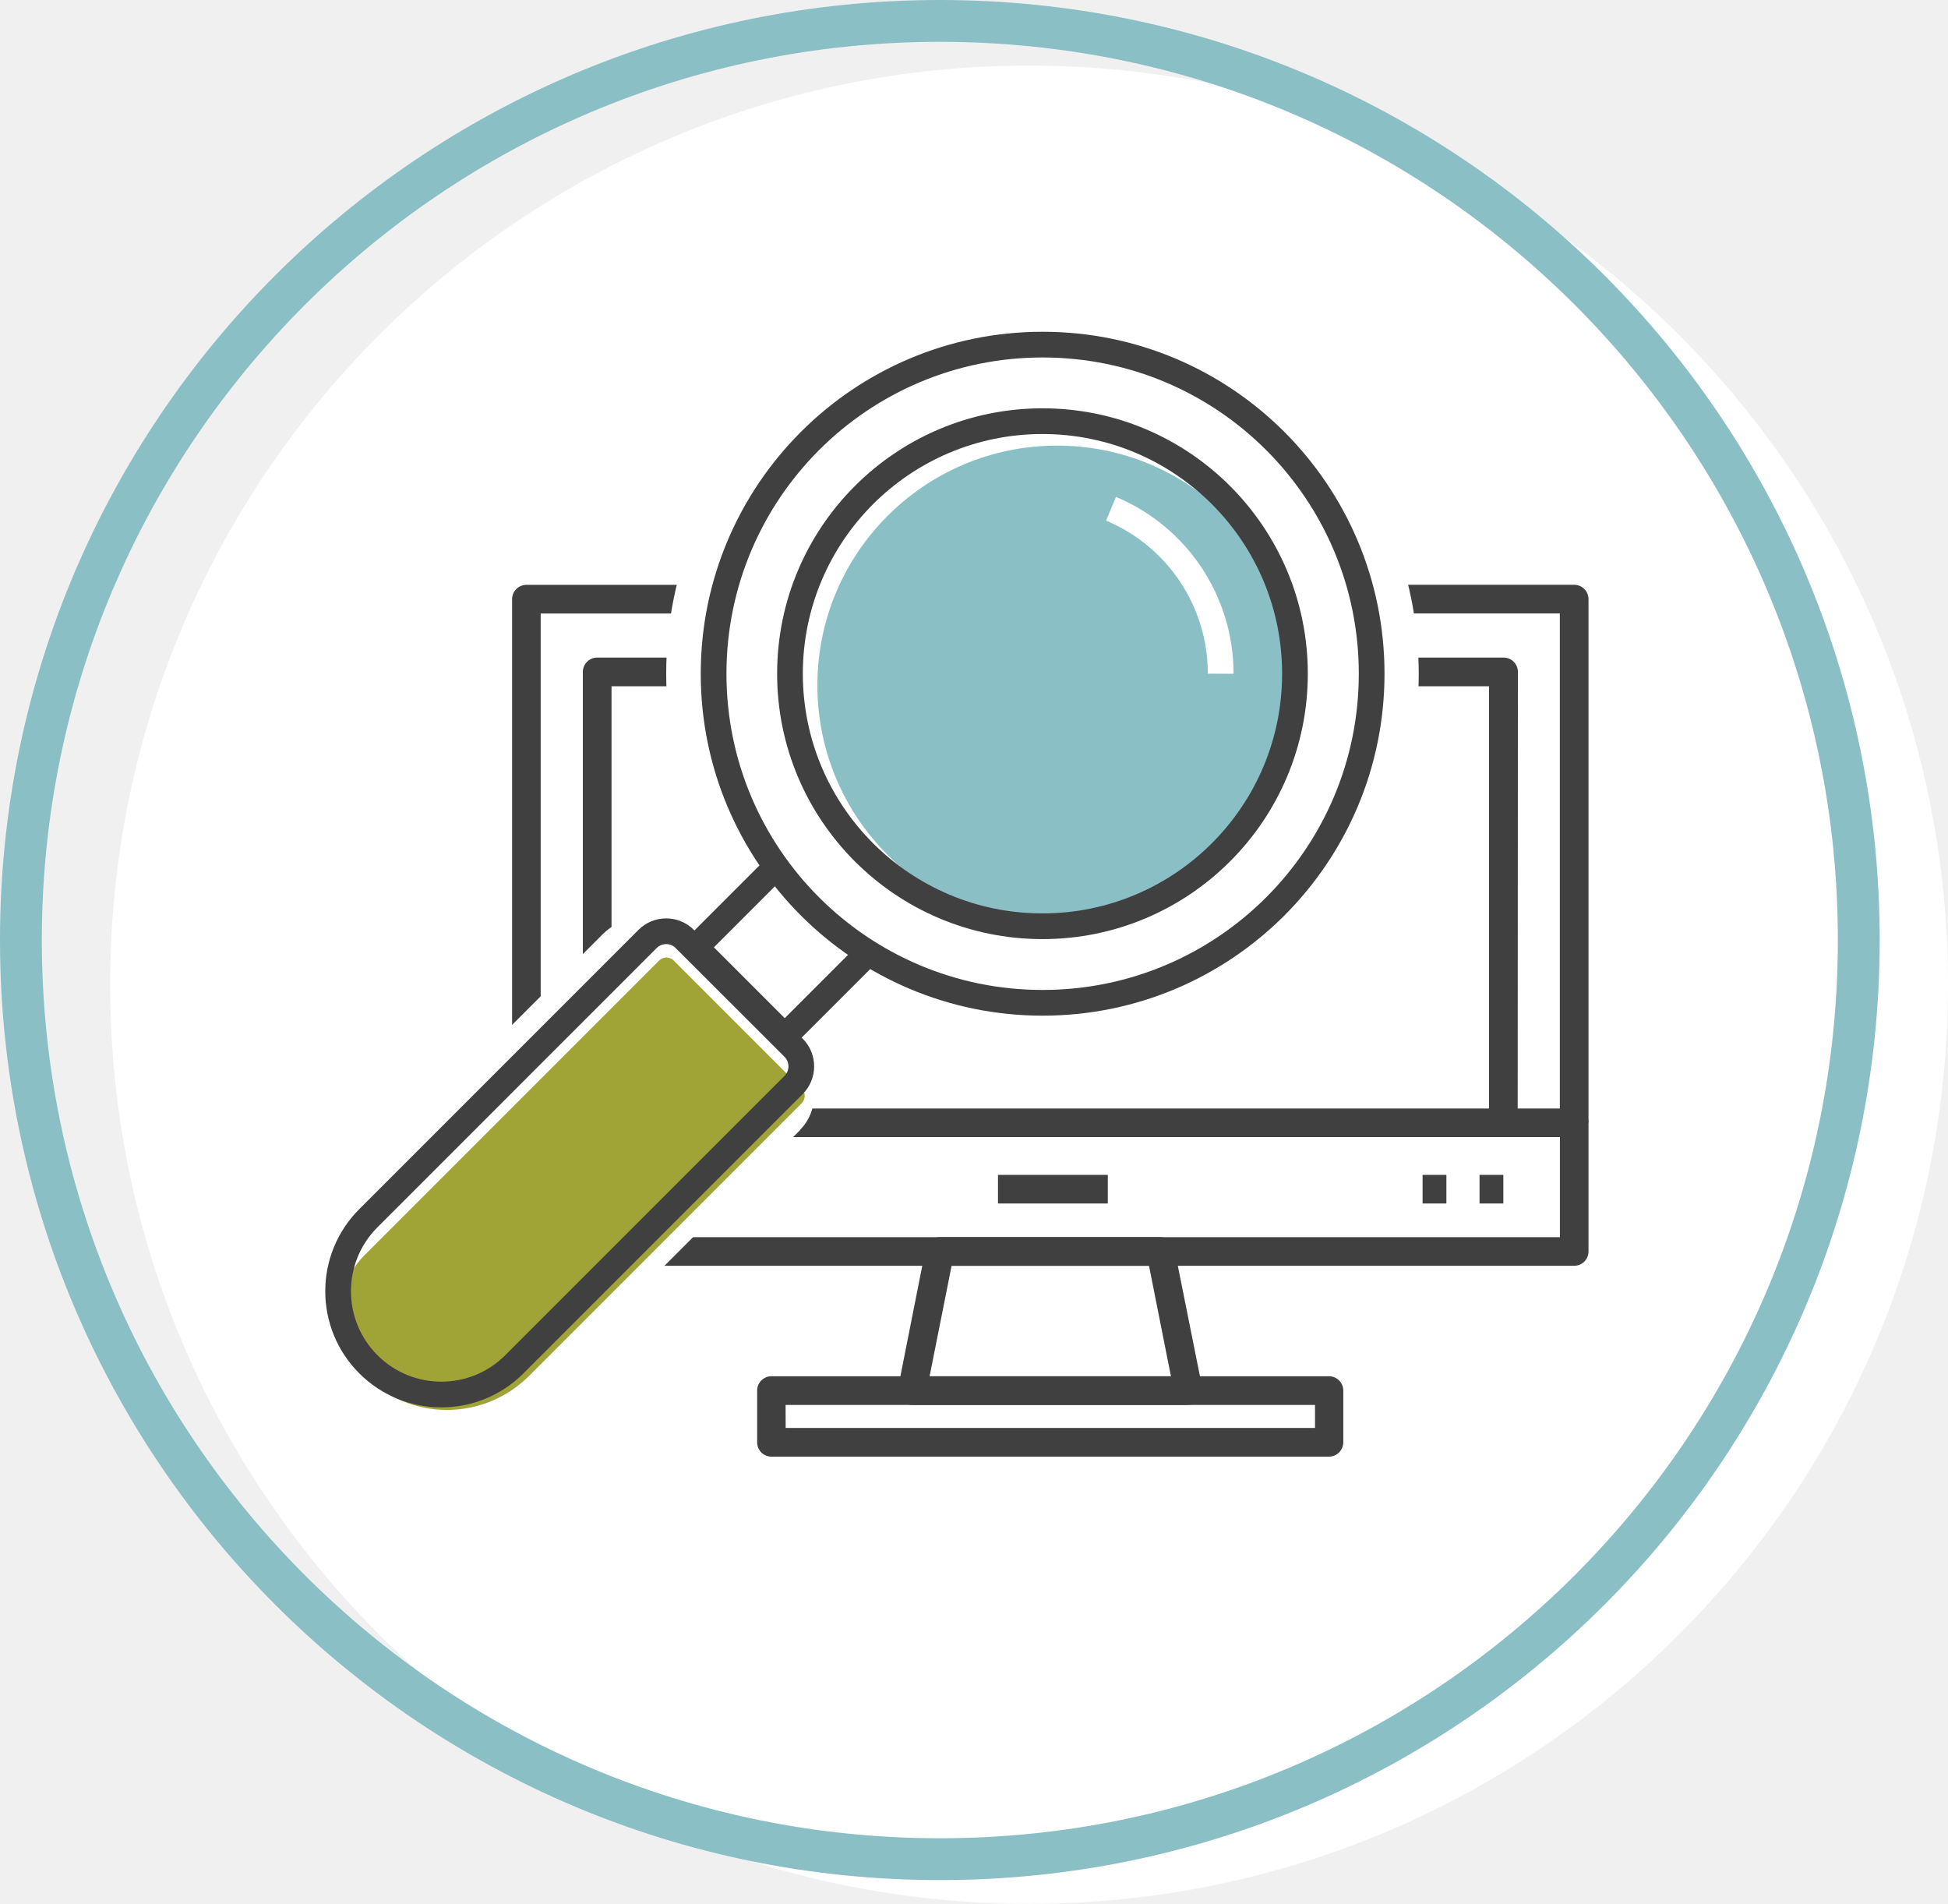
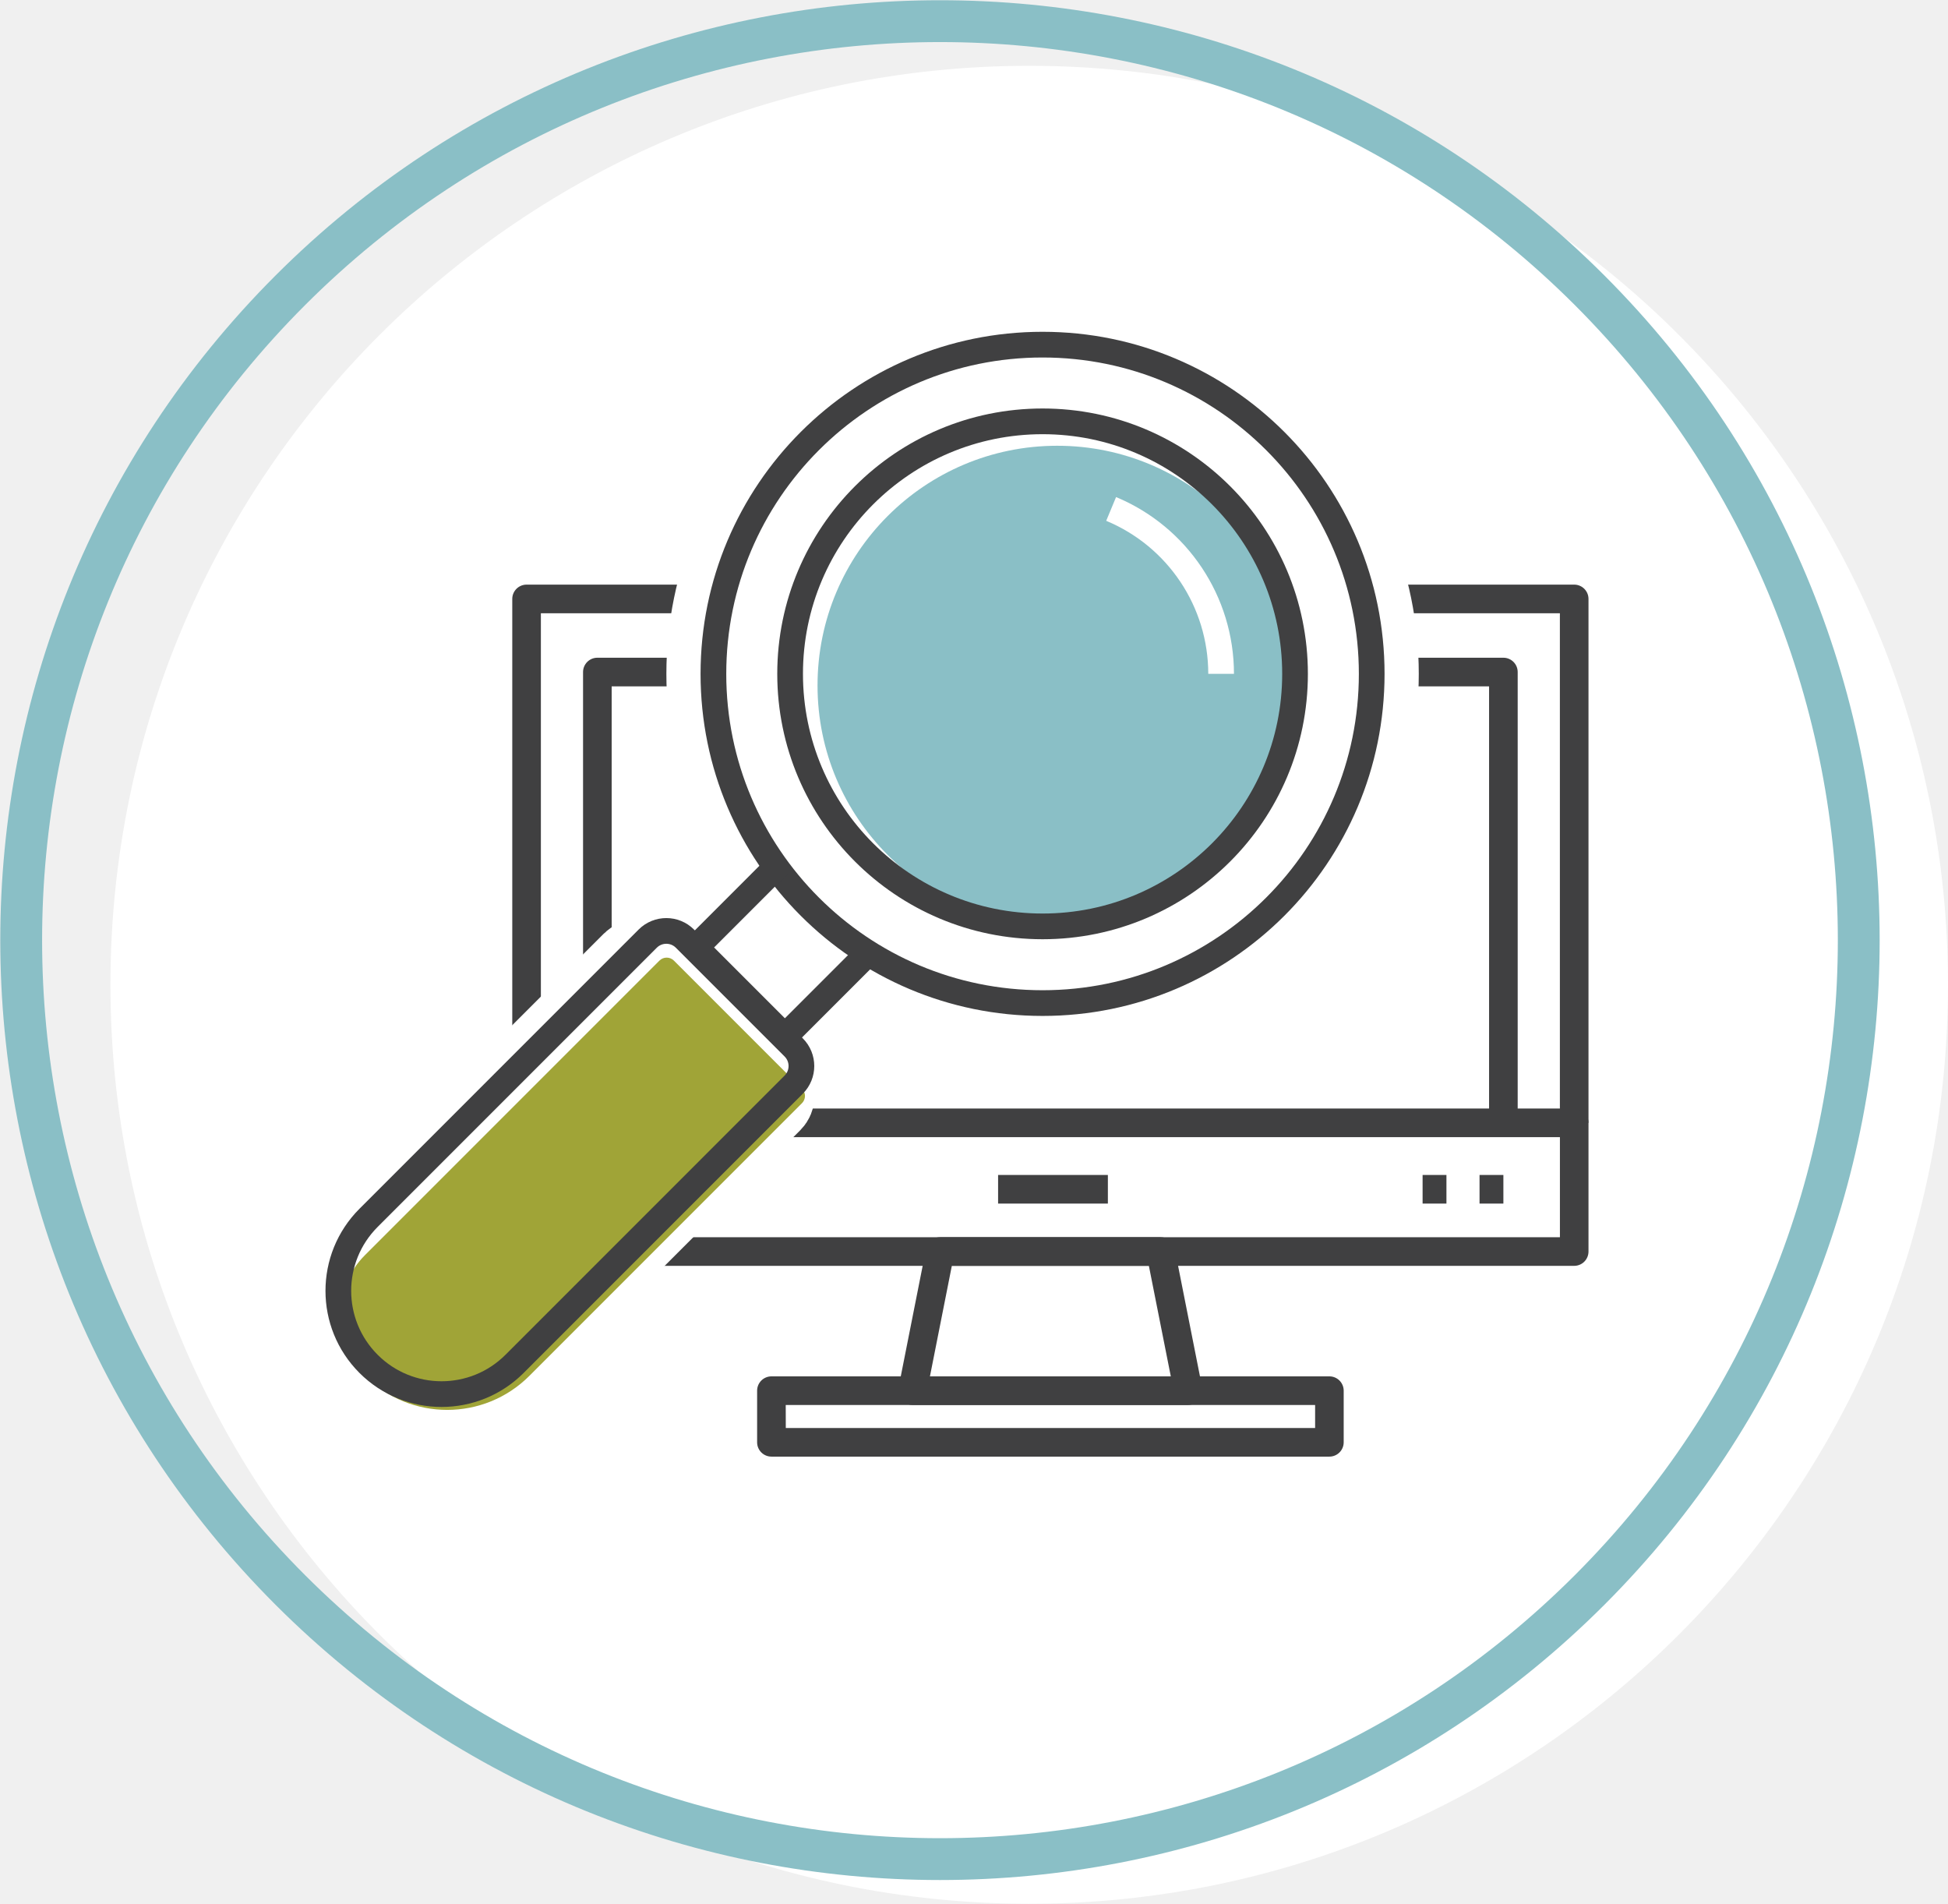
- <svg xmlns="http://www.w3.org/2000/svg" viewBox="0 0 248.66 242.97" aria-hidden="true">
+ <svg xmlns="http://www.w3.org/2000/svg" width="248.7" height="242.97" viewBox="0 0 248.7 242.97">
  <defs>
-     <clipPath id="a" transform="translate(-580.53 -230.53)">
-       <path style="fill:none" d="M580.49 230.5h248.7v242.97h-248.7z" />
+     <clipPath id="a">
+       <rect width="248.7" height="242.97" fill="none" />
    </clipPath>
  </defs>
-   <g style="clip-path:url(#a)">
-     <path d="M248.66 125.67a117.3 117.3 0 11-117.3-117.3 117.3 117.3 0 01117.3 117.3" style="fill:#fff" />
-     <circle cx="119.97" cy="119.97" r="117.3" style="fill:none;stroke:#8abfc6;stroke-miterlimit:10;stroke-width:5.34px" />
+   <g transform="translate(-196 -2423.015)">
+     <g transform="translate(320.35 2544.5)">
+       <g transform="translate(-124.35 -121.485)" clip-path="url(#a)">
+         <path d="M248.7,125.7A117.3,117.3,0,1,1,131.4,8.4,117.3,117.3,0,0,1,248.7,125.7" fill="#fff" />
+         <circle cx="117.3" cy="117.3" r="117.3" transform="translate(-45.882 120) rotate(-45)" fill="none" stroke="#8abfc6" stroke-miterlimit="10" stroke-width="5.34" />
+       </g>
+     </g>
+     <g transform="translate(317.278 2534.97)">
+       <g transform="translate(-81.525 -73.97)">
+         <g transform="translate(25.648 36.637)">
+           <g transform="translate(0 0)">
+             <path d="M152.358,98.79h-3.653V33.743H71.525V30.09h79.007a1.826,1.826,0,0,1,1.826,1.826Z" transform="translate(-14.957 -30.09)" fill="#404041" />
+             <path d="M28.718,98.79H25.065V31.916a1.827,1.827,0,0,1,1.826-1.826H74.338v3.653H28.718Z" transform="translate(-25.065 -30.09)" fill="#404041" />
+             <path d="M36.14,97.123H32.487V39.58a1.827,1.827,0,0,1,1.826-1.826h38.41v3.653H36.14Z" transform="translate(-23.45 -28.423)" fill="#404041" />
+             <path d="M143.318,97.123h-3.653V41.407H71.525V37.754h69.967a1.827,1.827,0,0,1,1.826,1.826Z" transform="translate(-14.957 -28.423)" fill="#404041" />
+             <path d="M102.558,119.916H67.36a1.826,1.826,0,0,1-1.792-2.182l3.52-17.759A1.826,1.826,0,0,1,70.879,98.5H99.038a1.828,1.828,0,0,1,1.792,1.471l3.519,17.759a1.826,1.826,0,0,1-1.791,2.182Zm-32.974-3.653h30.751l-2.8-14.107H72.379Z" transform="translate(-16.26 -15.205)" fill="#404041" />
+             <path d="M123.8,123.335H52.565a1.827,1.827,0,0,1-1.826-1.826v-6.592a1.827,1.827,0,0,1,1.826-1.826H123.8a1.827,1.827,0,0,1,1.826,1.826v6.592A1.827,1.827,0,0,1,123.8,123.335Zm-69.4-3.653h67.578v-2.939H54.392Z" transform="translate(-19.479 -12.032)" fill="#404041" />
+             <path d="M160.64,105.092H26.891a1.827,1.827,0,0,1-1.826-1.826V86.84a1.827,1.827,0,0,1,1.826-1.826H160.64a1.826,1.826,0,0,1,1.826,1.826v16.425A1.826,1.826,0,0,1,160.64,105.092ZM28.718,101.439h130.1V88.667H28.718Z" transform="translate(-25.065 -18.14)" fill="#404041" />
+             <rect width="14.016" height="3.653" transform="translate(62.025 75.352)" fill="#404041" />
+             <rect width="3.044" height="3.653" transform="translate(123.491 75.352)" fill="#404041" />
+             <rect width="3.044" height="3.653" transform="translate(116.221 75.352)" fill="#404041" />
+           </g>
+         </g>
+         <ellipse cx="48.029" cy="48.029" rx="48.029" ry="48.029" transform="translate(45.323)" fill="#fff" />
+         <g transform="translate(0 6.006)">
+           <g transform="translate(0 78.242)">
+             <path d="M62.977,87.775l-34.8,34.8a14.839,14.839,0,0,1-20.989,0,10.9,10.9,0,0,1,0-15.41L44.778,69.576a1.31,1.31,0,0,1,1.851,0L62.977,85.925a1.308,1.308,0,0,1,0,1.851" transform="translate(-4 -69.194)" fill="none" stroke="#fff" stroke-miterlimit="10" stroke-width="9.741" />
+             <path d="M65.979,87.775l-34.8,34.8a14.839,14.839,0,0,1-20.989,0,10.9,10.9,0,0,1,0-15.41L47.781,69.576a1.31,1.31,0,0,1,1.851,0L65.979,85.925a1.308,1.308,0,0,1,0,1.851" transform="translate(-3.346 -69.194)" fill="#a0a437" />
+           </g>
+           <path d="M118.275,46.134a30.6,30.6,0,1,1-30.6-30.6,30.6,30.6,0,0,1,30.6,30.6" transform="translate(7.546 -2.628)" fill="#8abfc6" />
+           <path d="M130.2,46.955A42.022,42.022,0,1,1,88.179,4.933,42.022,42.022,0,0,1,130.2,46.955Z" transform="translate(5.172 -4.933)" fill="none" stroke="#404041" stroke-miterlimit="10" stroke-width="3.281" />
+           <path d="M118.662,45.206A32.232,32.232,0,1,1,86.43,12.974,32.232,32.232,0,0,1,118.662,45.206Z" transform="translate(6.922 -3.184)" fill="none" stroke="#404041" stroke-miterlimit="10" stroke-width="3.281" />
+           <path d="M66.192,70.851,55.68,81.363,44.323,70.006,54.834,59.493" transform="translate(4.773 6.938)" fill="none" stroke="#404041" stroke-miterlimit="10" stroke-width="3.281" />
+           <path d="M64.964,86.016l-35.638,35.64a13.18,13.18,0,0,1-18.639-18.64L46.325,67.378a3.362,3.362,0,0,1,4.752,0L64.964,81.264A3.36,3.36,0,0,1,64.964,86.016Z" transform="translate(-3.385 8.439)" fill="none" stroke="#404041" stroke-miterlimit="10" stroke-width="3.281" />
+           <path d="M87.859,22.157A22.8,22.8,0,0,1,101.9,43.208" transform="translate(14.246 -1.186)" fill="none" stroke="#fff" stroke-miterlimit="10" stroke-width="3.281" />
+         </g>
+       </g>
+     </g>
  </g>
-   <path d="M202.77 143.29h-3.66v-65h-77.18v-3.66h79a1.83 1.83 0 011.84 1.84zM69.02 143.29h-3.65V76.47a1.82 1.82 0 011.82-1.83h47.45v3.66H69.02z" style="fill:#404041" />
-   <path d="M78.06 143.29H74.4V85.75a1.83 1.83 0 011.83-1.83h38.41v3.66H78.06zM193.73 143.29h-3.66V87.58h-68.14v-3.66h70a1.83 1.83 0 011.83 1.83zM151.66 179.3h-35.19a1.82 1.82 0 01-1.83-1.82 2.19 2.19 0 010-.36l3.52-17.76a1.83 1.83 0 011.79-1.47h28.16a1.82 1.82 0 011.8 1.47l3.56 17.76a1.81 1.81 0 01-1.43 2.14 1.47 1.47 0 01-.36 0zm-33-3.65h30.81l-2.8-14.11h-25.2z" style="fill:#404041" />
-   <path d="M169.69 185.9H98.47a1.83 1.83 0 01-1.82-1.83v-6.6a1.82 1.82 0 011.82-1.83h71.24a1.83 1.83 0 011.76 1.83v6.59a1.84 1.84 0 01-1.78 1.84zm-69.4-3.66h67.57v-2.94h-67.58zM200.94 161.54H67.19a1.81 1.81 0 01-1.82-1.82v-16.43a1.81 1.81 0 011.82-1.82h133.75a1.82 1.82 0 011.83 1.82v16.43a1.82 1.82 0 01-1.83 1.82zm-131.92-3.65h130.1v-12.77H69.02z" style="fill:#404041" />
-   <path style="fill:#404041" d="M127.39 149.94h14.02v3.65h-14.02zM188.86 149.94h3.04v3.65h-3.04zM181.59 149.94h3.04v3.65h-3.04z" />
-   <circle cx="133.07" cy="85.98" r="48.03" style="fill:#fff" />
-   <path d="M98.69 140.78l-34.8 34.8a14.83 14.83 0 01-21 0 10.89 10.89 0 010-15.41l37.58-37.59a1.31 1.31 0 011.85 0l16.34 16.35a1.3 1.3 0 010 1.85" style="fill:none;stroke:#fff;stroke-miterlimit:10;stroke-width:9.741px" />
-   <path d="M102.35 140.78l-34.8 34.8a14.83 14.83 0 01-21 0 10.91 10.91 0 010-15.41l37.59-37.59a1.31 1.31 0 011.85 0l16.35 16.35a1.31 1.31 0 010 1.85" style="fill:#a0a437" />
-   <path d="M165.54 87.47a30.6 30.6 0 11-30.6-30.6 30.6 30.6 0 0130.6 30.6" style="fill:#8abfc6" />
-   <path d="M175.09 85.98a42 42 0 11-42-42 42 42 0 0142 42z" style="fill:none;stroke:#404041;stroke-miterlimit:10;stroke-width:3.281px" />
-   <path d="M165.3 85.98a32.23 32.23 0 11-32.23-32.23 32.23 32.23 0 0132.23 32.23zM110.68 121.75l-10.51 10.51-11.36-11.36 10.51-10.51M101.3 138.47l-35.64 35.64a13.18 13.18 0 01-18.64-18.64l35.64-35.64a3.36 3.36 0 014.75 0l13.89 13.88a3.37 3.37 0 010 4.76z" style="fill:none;stroke:#404041;stroke-miterlimit:10;stroke-width:3.281px" />
-   <path d="M141.82 64.93a22.8 22.8 0 0114 21.05" style="fill:none;stroke:#fff;stroke-miterlimit:10;stroke-width:3.281px" />
</svg>
